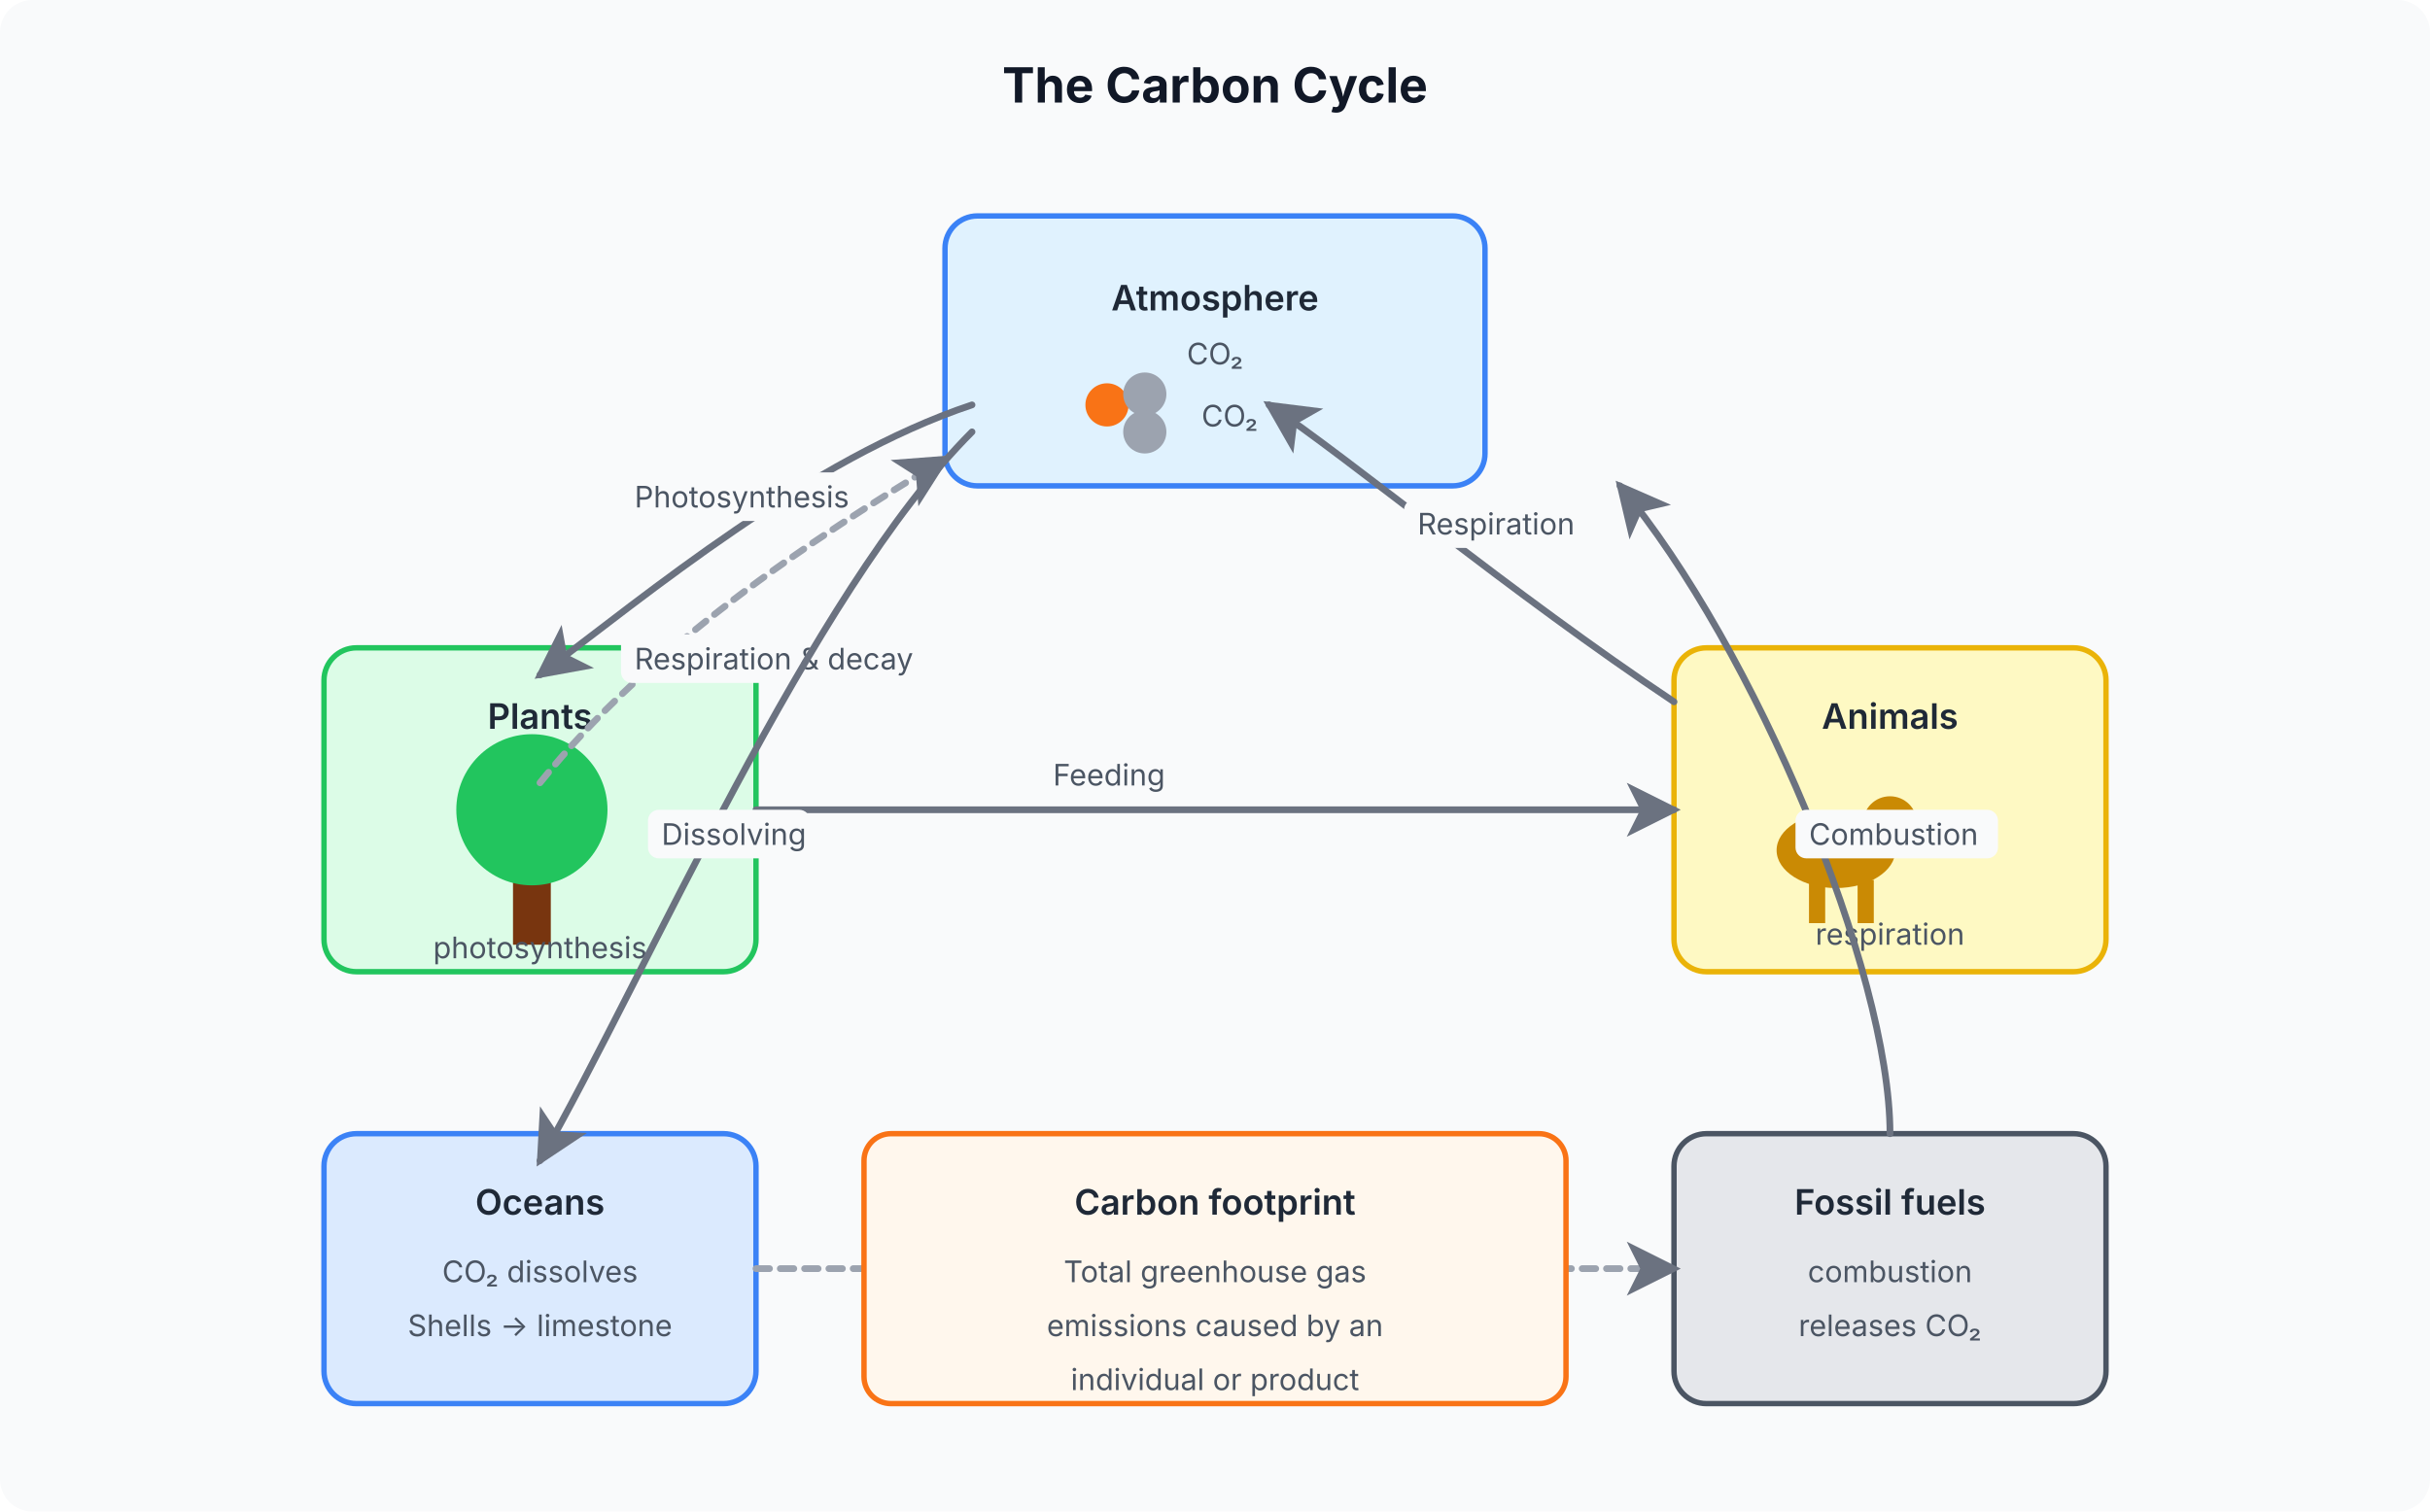
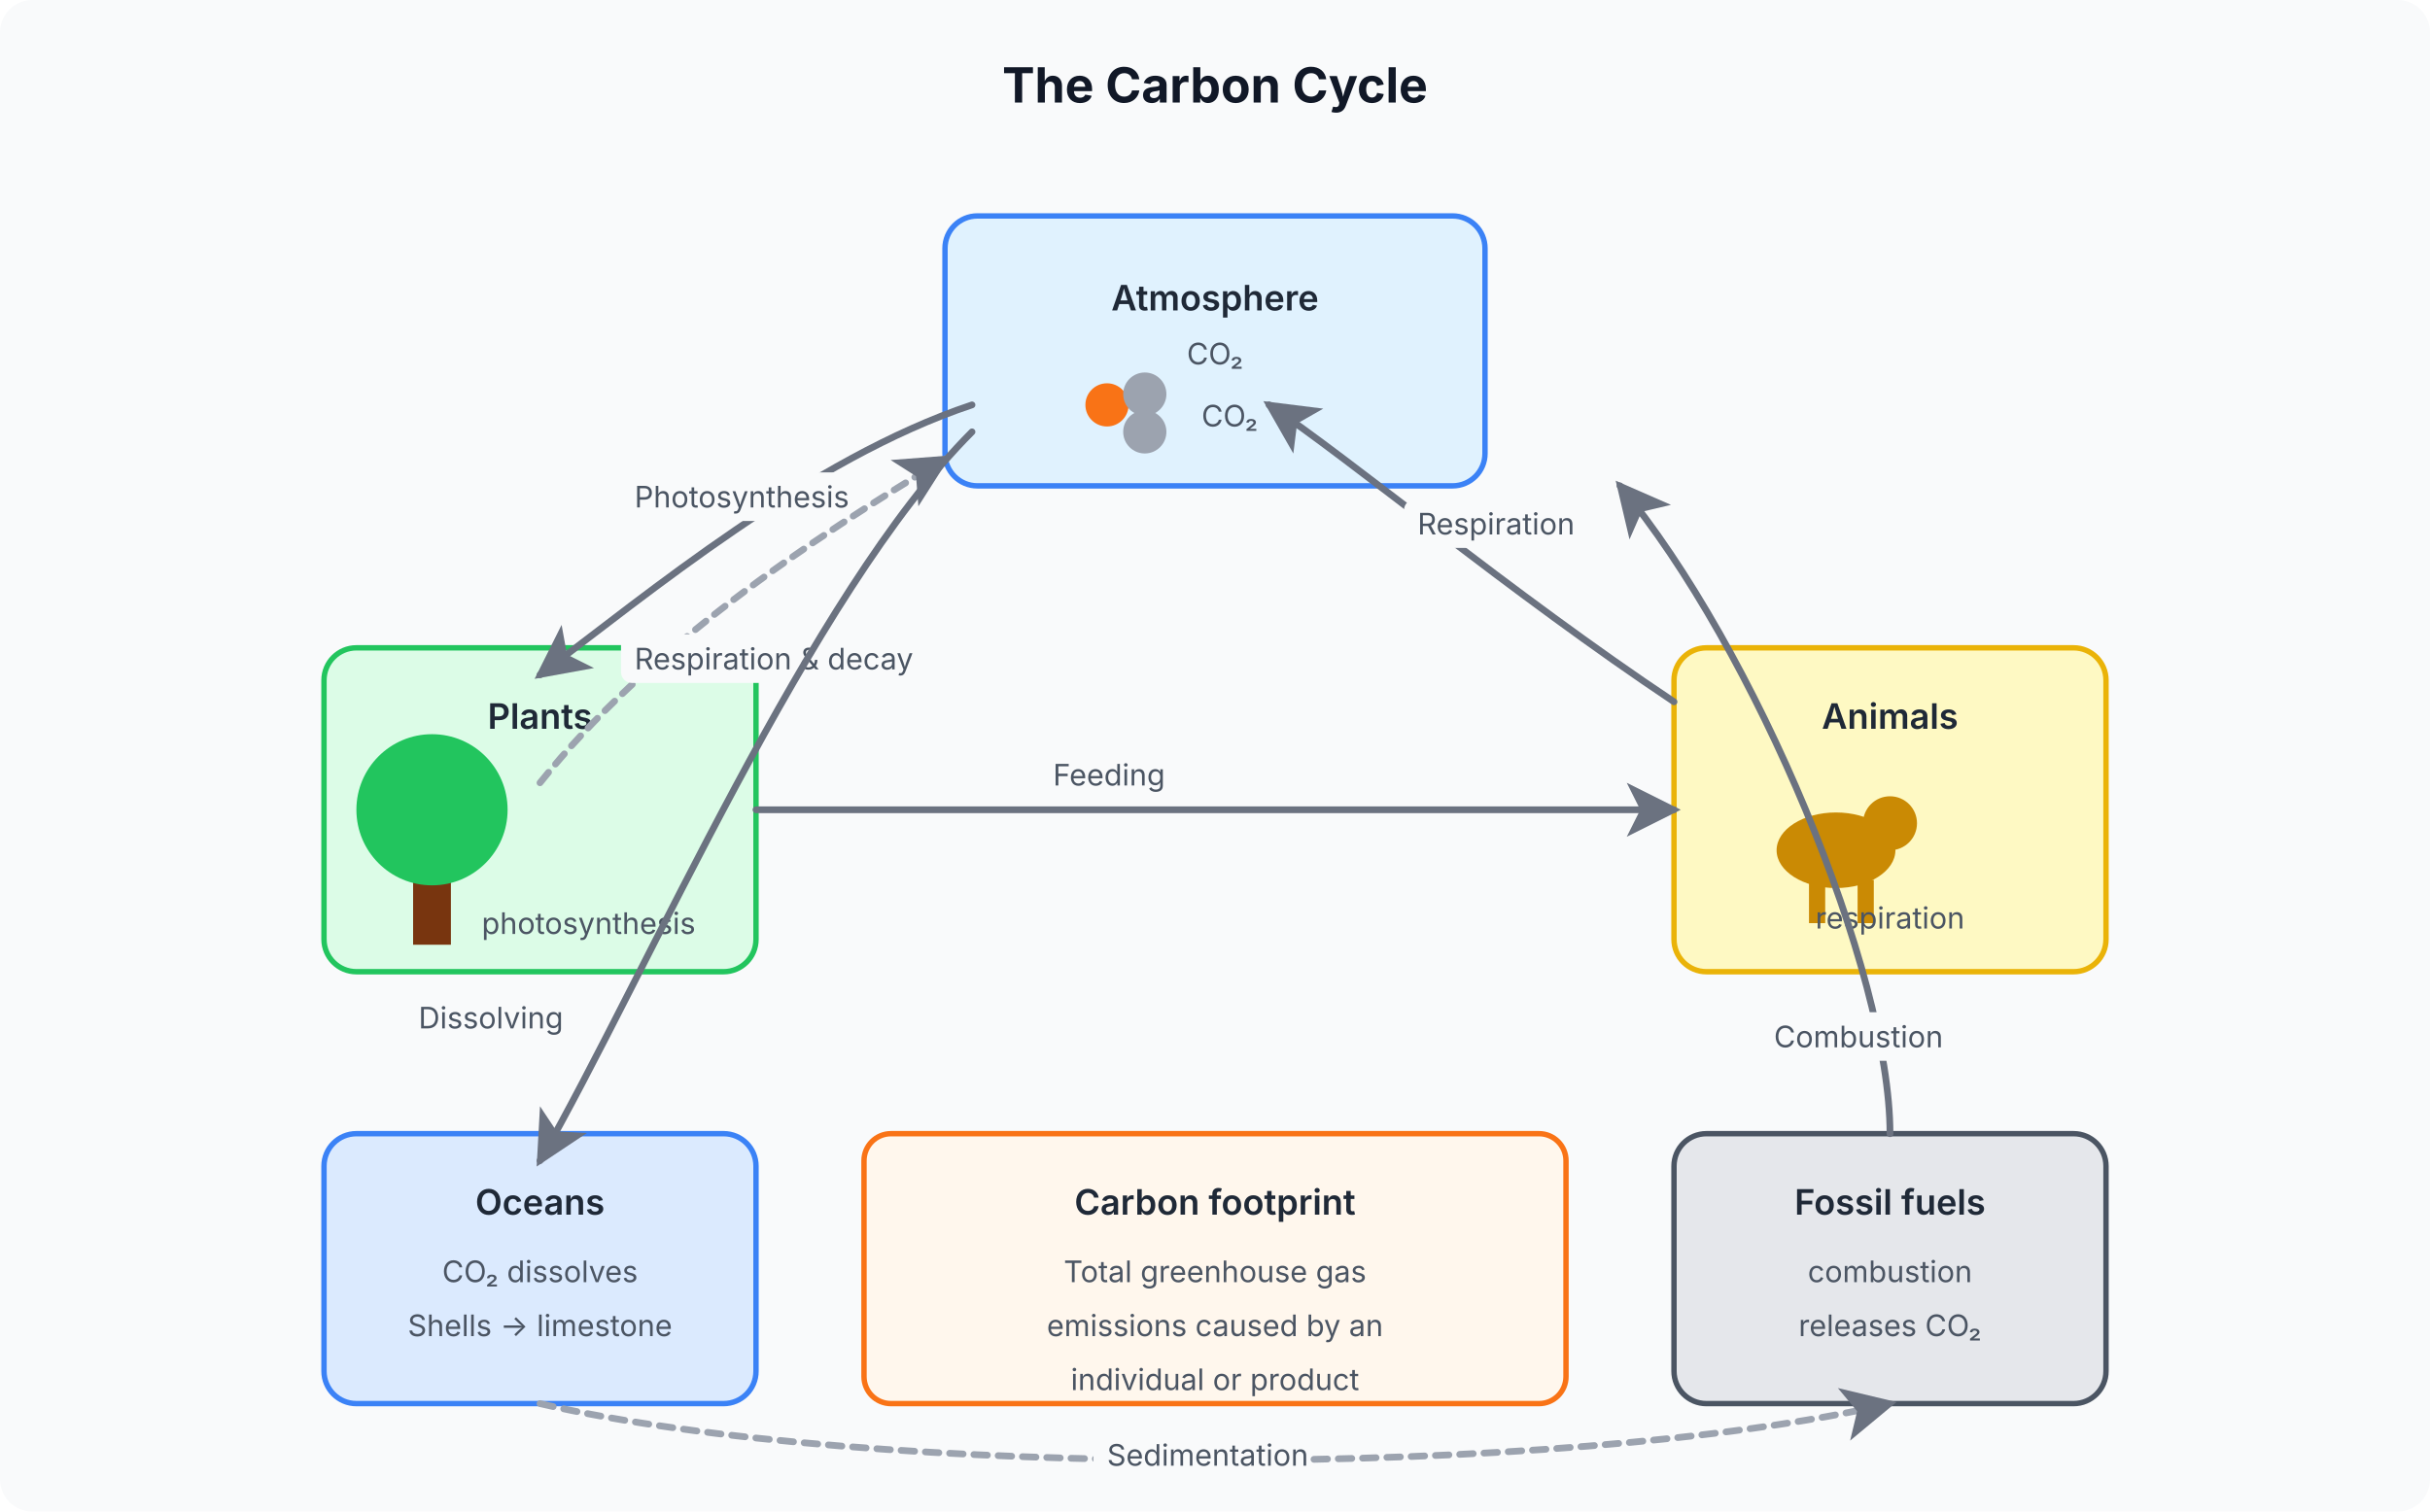
<svg xmlns="http://www.w3.org/2000/svg" viewBox="0 0 900 560" role="img" aria-labelledby="title desc">
  <defs>
    <style>
      .label { font-family: system-ui, -apple-system, BlinkMacSystemFont, sans-serif; font-size: 13px; font-weight: 600; fill: #1f2937; }
      .sublabel { font-family: system-ui, -apple-system, BlinkMacSystemFont, sans-serif; font-size: 11px; fill: #4b5563; }
      .title { font-family: system-ui, -apple-system, BlinkMacSystemFont, sans-serif; font-size: 18px; font-weight: 700; fill: #111827; }
      .line { stroke: #6b7280; stroke-width: 1.5; fill: none; }
      .label-bg { fill: #f9fafb; }
      .arrow { fill: none; stroke-width: 2.5; stroke-linecap: round; stroke-linejoin: round; }
    </style>
    <marker id="arrow-gray" markerWidth="8" markerHeight="8" refX="7" refY="4" orient="auto">
      <path d="M0,0 L8,4 L0,8 L2,4 Z" fill="#6b7280" />
    </marker>
  </defs>
  <rect width="900" height="560" fill="#f9fafb" rx="12" />
  <text x="450" y="38" text-anchor="middle" class="title">The Carbon Cycle</text>
  <rect x="350" y="80" width="200" height="100" rx="12" fill="#e0f2fe" stroke="#3b82f6" stroke-width="2" />
  <text x="450" y="115" text-anchor="middle" class="label">Atmosphere</text>
  <text x="450" y="135" text-anchor="middle" class="sublabel">CO₂</text>
  <g transform="translate(410, 150)">
    <circle cx="0" cy="0" r="8" fill="#f97316" />
    <circle cx="14" cy="-4" r="8" fill="#9ca3af" />
    <circle cx="14" cy="10" r="8" fill="#9ca3af" />
  </g>
  <text x="445" y="158" class="sublabel">CO₂</text>
  <g transform="translate(120, 240)">
    <rect x="0" y="0" width="160" height="120" rx="12" fill="#dcfce7" stroke="#22c55e" stroke-width="2" />
    <text x="80" y="30" text-anchor="middle" class="label">Plants</text>
-     <rect x="70" y="70" width="14" height="40" fill="#78350f" />
-     <circle cx="77" cy="60" r="28" fill="#22c55e" />
-     <text x="80" y="115" text-anchor="middle" class="sublabel">photosynthesis</text>
+     <rect x="33" y="70" width="14" height="40" fill="#78350f" />
+     <circle cx="40" cy="60" r="28" fill="#22c55e" />
+     <text x="98" y="106" text-anchor="middle" class="sublabel">photosynthesis</text>
  </g>
  <g transform="translate(620, 240)">
    <rect x="0" y="0" width="160" height="120" rx="12" fill="#fef9c3" stroke="#eab308" stroke-width="2" />
    <text x="80" y="30" text-anchor="middle" class="label">Animals</text>
    <ellipse cx="60" cy="75" rx="22" ry="14" fill="#ca8a04" />
    <circle cx="80" cy="65" r="10" fill="#ca8a04" />
    <rect x="50" y="86" width="6" height="16" fill="#ca8a04" />
    <rect x="68" y="86" width="6" height="16" fill="#ca8a04" />
-     <text x="80" y="110" text-anchor="middle" class="sublabel">respiration</text>
+     <text x="80" y="104" text-anchor="middle" class="sublabel">respiration</text>
  </g>
  <g transform="translate(120, 420)">
    <rect x="0" y="0" width="160" height="100" rx="12" fill="#dbeafe" stroke="#3b82f6" stroke-width="2" />
    <text x="80" y="30" text-anchor="middle" class="label">Oceans</text>
    <text x="80" y="55" text-anchor="middle" class="sublabel">CO₂ dissolves</text>
    <text x="80" y="75" text-anchor="middle" class="sublabel">Shells → limestone</text>
  </g>
  <g transform="translate(620, 420)">
    <rect x="0" y="0" width="160" height="100" rx="12" fill="#e5e7eb" stroke="#4b5563" stroke-width="2" />
    <text x="80" y="30" text-anchor="middle" class="label">Fossil fuels</text>
    <text x="80" y="55" text-anchor="middle" class="sublabel">combustion</text>
    <text x="80" y="75" text-anchor="middle" class="sublabel">releases CO₂</text>
  </g>
  <path d="M360,150 C300,170 240,220 200,250" class="arrow" stroke="#6b7280" marker-end="url(#arrow-gray)" />
  <rect x="230" y="175" width="90" height="18" rx="4" class="label-bg" />
  <text x="235" y="188" class="sublabel">Photosynthesis</text>
  <path d="M280,300 C380,300 520,300 620,300" class="arrow" stroke="#6b7280" marker-end="url(#arrow-gray)" />
  <rect x="385" y="278" width="60" height="18" rx="4" class="label-bg" />
  <text x="390" y="291" class="sublabel">Feeding</text>
  <path d="M620,260 C560,220 500,170 470,150" class="arrow" stroke="#6b7280" marker-end="url(#arrow-gray)" />
  <rect x="520" y="185" width="70" height="18" rx="4" class="label-bg" />
  <text x="525" y="198" class="sublabel">Respiration</text>
  <path d="M200,290 C240,240 300,200 350,170" class="arrow" stroke="#9ca3af" stroke-dasharray="5,4" marker-end="url(#arrow-gray)" />
  <rect x="230" y="235" width="115" height="18" rx="4" class="label-bg" />
  <text x="235" y="248" class="sublabel">Respiration &amp; decay</text>
  <path d="M360,160 C300,220 240,360 200,430" class="arrow" stroke="#6b7280" marker-end="url(#arrow-gray)" />
-   <rect x="240" y="300" width="60" height="18" rx="4" class="label-bg" />
-   <text x="245" y="313" class="sublabel">Dissolving</text>
+   <rect x="150" y="368" width="60" height="18" rx="4" class="label-bg" />
+   <text x="155" y="381" class="sublabel">Dissolving</text>
  <path d="M700,420 C700,360 650,240 600,180" class="arrow" stroke="#6b7280" marker-end="url(#arrow-gray)" />
-   <rect x="665" y="300" width="75" height="18" rx="4" class="label-bg" />
-   <text x="670" y="313" class="sublabel">Combustion</text>
-   <path d="M280,470 C420,470 500,470 620,470" class="arrow" stroke="#9ca3af" stroke-dasharray="5,4" marker-end="url(#arrow-gray)" />
-   <rect x="410" y="448" width="80" height="18" rx="4" class="label-bg" />
-   <text x="415" y="461" class="sublabel">Sedimentation</text>
+   <rect x="652" y="375" width="75" height="18" rx="4" class="label-bg" />
+   <text x="657" y="388" class="sublabel">Combustion</text>
+   <path d="M200,520 C320,548 580,548 700,520" class="arrow" stroke="#9ca3af" stroke-dasharray="5,4" marker-end="url(#arrow-gray)" />
+   <rect x="405" y="530" width="80" height="18" rx="4" class="label-bg" />
+   <text x="410" y="543" class="sublabel">Sedimentation</text>
  <rect x="320" y="420" width="260" height="100" rx="10" fill="#fff7ed" stroke="#f97316" stroke-width="2" />
  <text x="450" y="450" text-anchor="middle" class="label" fill="#c2410c">Carbon footprint</text>
  <text x="450" y="475" text-anchor="middle" class="sublabel" fill="#c2410c">Total greenhouse gas</text>
  <text x="450" y="495" text-anchor="middle" class="sublabel" fill="#c2410c">emissions caused by an</text>
  <text x="450" y="515" text-anchor="middle" class="sublabel" fill="#c2410c">individual or product</text>
</svg>
